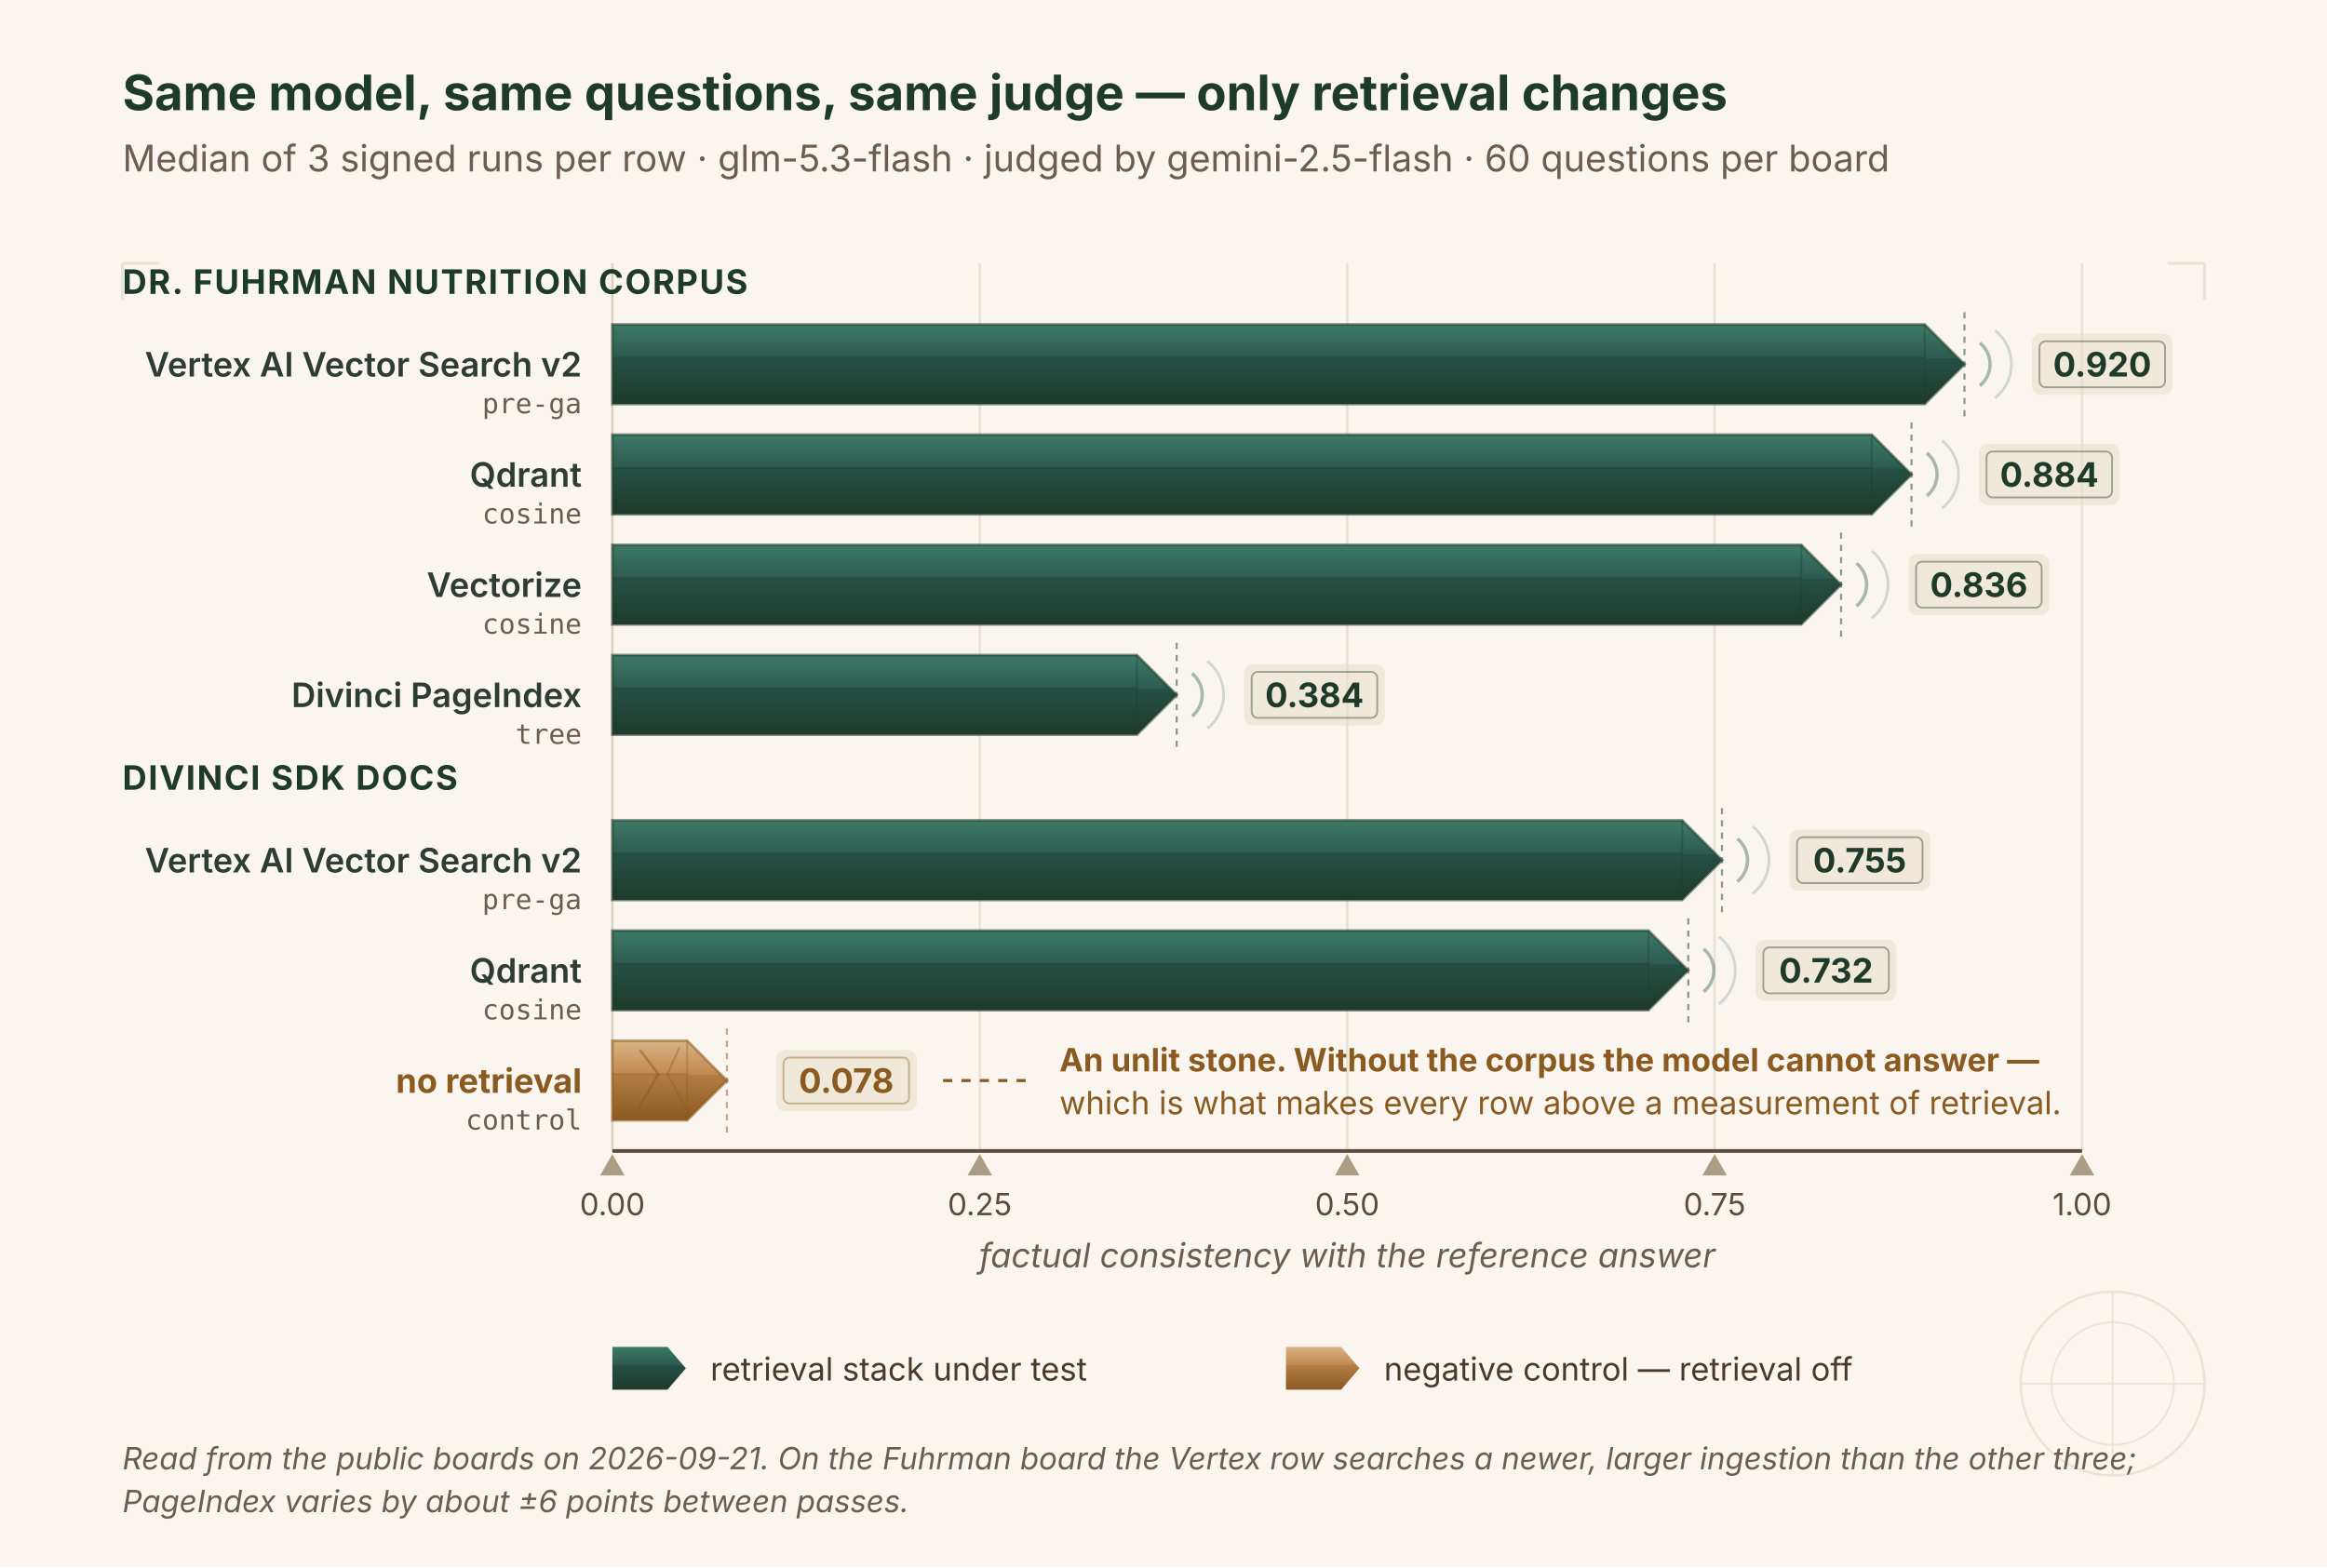
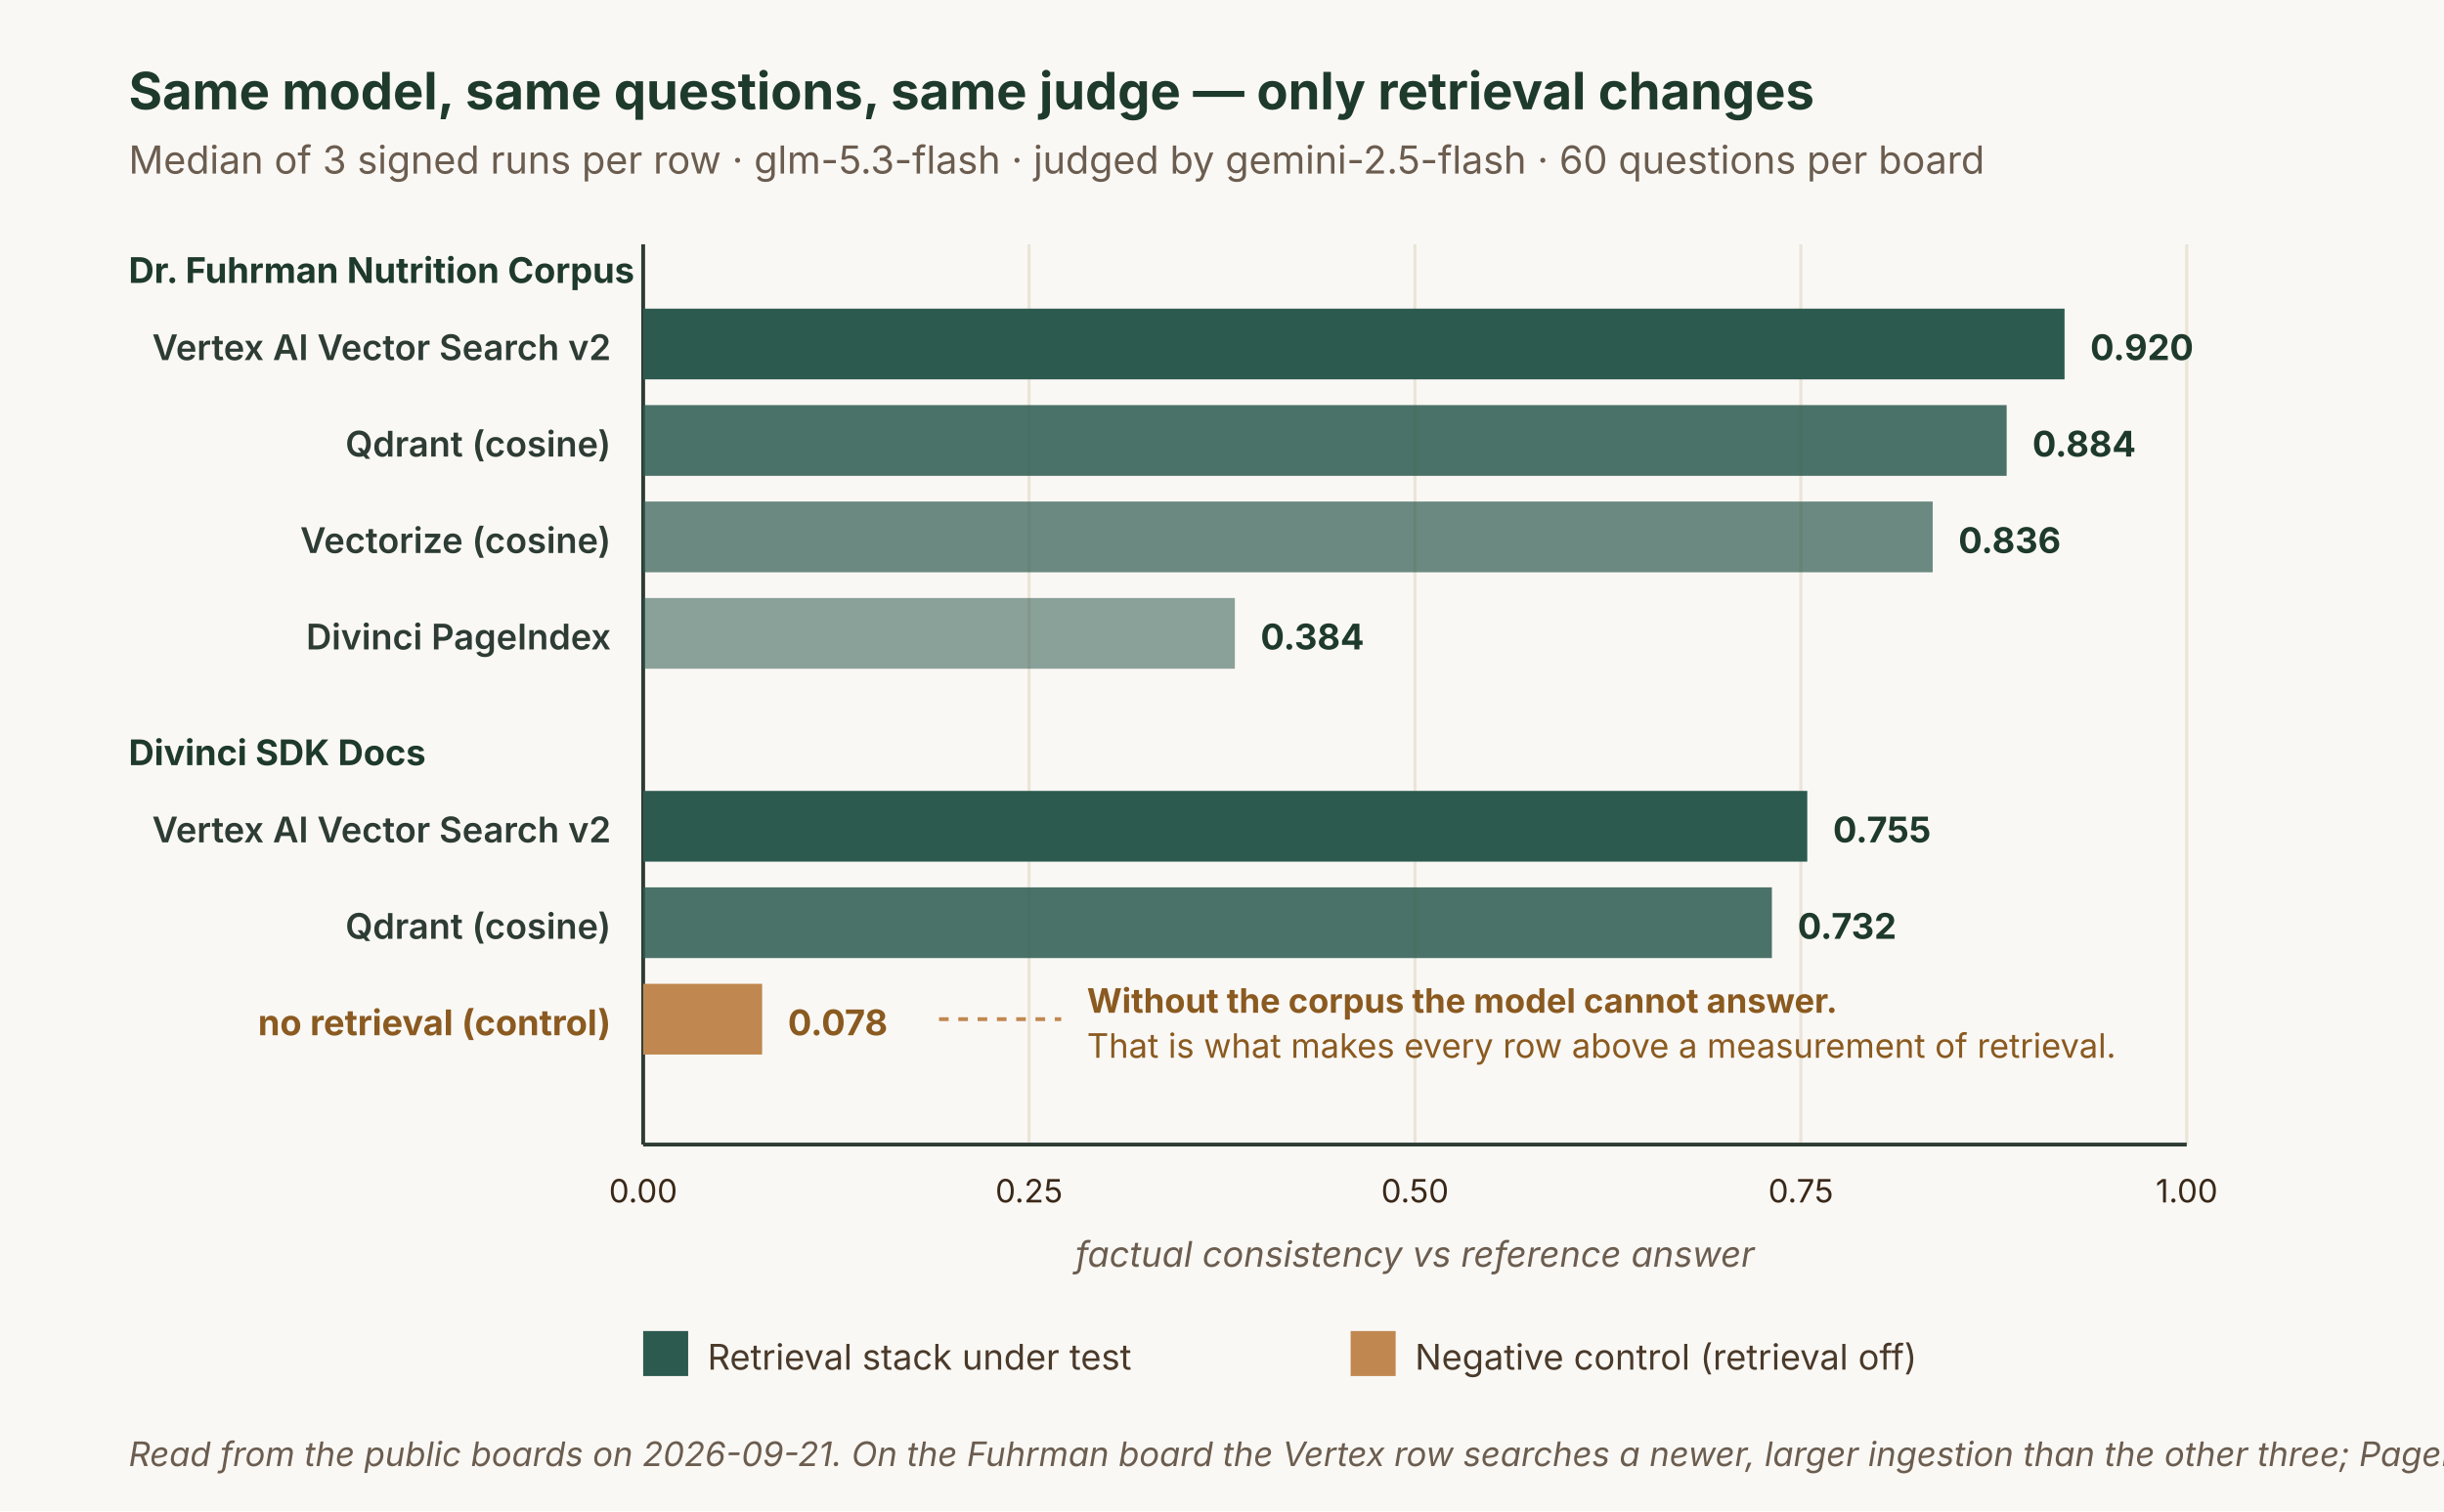
- <svg xmlns="http://www.w3.org/2000/svg" viewBox="0 0 760 512" font-family="'DM Sans', -apple-system, sans-serif" role="img" aria-label="Seven retrieval rows drawn as cut crystal prisms on a parchment field, across two TrustBench boards with the answering model held fixed. Dr. Fuhrman Nutrition Corpus: Vertex AI Vector Search v2 0.920, Qdrant 0.884, Vectorize 0.836, Divinci PageIndex 0.384. Divinci SDK Docs: Vertex 0.755, Qdrant 0.732. The final row, no retrieval, is drawn as an unlit fractured amber stone at 0.078. Each crystal terminates in a point whose apex marks the measured value against a dashed datum line.">
-   <defs>
-     <linearGradient id="lit" x1="0" y1="0" x2="0" y2="1">
-       <stop offset="0%" stop-color="#3d7a68" />
-       <stop offset="42%" stop-color="#2d5a4f" />
-       <stop offset="43%" stop-color="#255045" />
-       <stop offset="100%" stop-color="#1e3a2b" />
-     </linearGradient>
-     <linearGradient id="unlit" x1="0" y1="0" x2="0" y2="1">
-       <stop offset="0%" stop-color="#d8b483" />
-       <stop offset="42%" stop-color="#c08850" />
-       <stop offset="43%" stop-color="#b37c45" />
-       <stop offset="100%" stop-color="#8a5a20" />
-     </linearGradient>
-     <filter id="glow" x="-20%" y="-300%" width="140%" height="700%">
-       <feGaussianBlur stdDeviation="1.8" />
-     </filter>
-   </defs>
-   <rect width="760" height="512" fill="#faf6ef" />
-   <g fill="none" stroke="#c4b394" opacity="0.28">
-     <circle cx="690" cy="452" r="30" stroke-width="0.8" />
-     <circle cx="690" cy="452" r="20" stroke-width="0.6" />
-     <line x1="660" y1="452" x2="720" y2="452" stroke-width="0.6" />
-     <line x1="690" y1="422" x2="690" y2="482" stroke-width="0.6" />
-     <path d="M 40 86 L 52 86 M 40 86 L 40 98" stroke-width="1" />
-     <path d="M 720 86 L 708 86 M 720 86 L 720 98" stroke-width="1" />
+ <svg xmlns="http://www.w3.org/2000/svg" viewBox="0 0 760 470" font-family="'DM Sans', -apple-system, sans-serif" role="img" aria-label="Horizontal bar chart of seven retrieval rows across two TrustBench boards, all with the answering model held fixed. Dr. Fuhrman Nutrition Corpus: Vertex AI Vector Search v2 0.920, Qdrant 0.884, Vectorize 0.836, Divinci PageIndex 0.384. Divinci SDK Docs: Vertex AI Vector Search v2 0.755, Qdrant 0.732, and a no-retrieval control at 0.078 shown in amber. The control is annotated as the row that makes the others interpretable.">
+   <rect width="760" height="470" fill="#faf8f5" />
+   <text x="40" y="34" font-size="16" font-weight="700" fill="#1e3a2b">Same model, same questions, same judge — only retrieval changes</text>
+   <text x="40" y="54" font-size="12" fill="#6b5d4f">Median of 3 signed runs per row · glm-5.3-flash · judged by gemini-2.5-flash · 60 questions per board</text>
+   <g stroke="#d4c8b0" stroke-width="1" font-size="10" fill="#3a2818">
+     <line x1="200" y1="76" x2="200" y2="356" stroke="#2d3c34" stroke-width="1.2" />
+     <line x1="320" y1="76" x2="320" y2="356" opacity="0.4" />
+     <line x1="440" y1="76" x2="440" y2="356" opacity="0.4" />
+     <line x1="560" y1="76" x2="560" y2="356" opacity="0.4" />
+     <line x1="680" y1="76" x2="680" y2="356" opacity="0.4" />
+     <line x1="200" y1="356" x2="680" y2="356" stroke="#2d3c34" stroke-width="1.2" />
+     <text stroke="none" x="200" y="374" text-anchor="middle">0.00</text>
+     <text stroke="none" x="320" y="374" text-anchor="middle">0.25</text>
+     <text stroke="none" x="440" y="374" text-anchor="middle">0.50</text>
+     <text stroke="none" x="560" y="374" text-anchor="middle">0.75</text>
+     <text stroke="none" x="680" y="374" text-anchor="middle">1.00</text>
+     <text stroke="none" x="440" y="394" text-anchor="middle" font-size="11" fill="#6b5d4f" font-style="italic">factual consistency vs reference answer</text>
  </g>
-   <text x="40" y="36" font-size="16" font-weight="700" fill="#1e3a2b">Same model, same questions, same judge — only retrieval changes</text>
-   <text x="40" y="56" font-size="12" fill="#6b5d4f">Median of 3 signed runs per row · glm-5.3-flash · judged by gemini-2.5-flash · 60 questions per board</text>
-   <line x1="200.0" y1="86" x2="200.0" y2="376" stroke="#c4b394" stroke-width="0.8" opacity="0.55" />
-   <line x1="320.0" y1="86" x2="320.0" y2="376" stroke="#c4b394" stroke-width="0.8" opacity="0.3" />
-   <line x1="440.0" y1="86" x2="440.0" y2="376" stroke="#c4b394" stroke-width="0.8" opacity="0.3" />
-   <line x1="560.0" y1="86" x2="560.0" y2="376" stroke="#c4b394" stroke-width="0.8" opacity="0.3" />
-   <line x1="680.0" y1="86" x2="680.0" y2="376" stroke="#c4b394" stroke-width="0.8" opacity="0.3" />
-   <line x1="200" y1="376" x2="680" y2="376" stroke="#5c4a3a" stroke-width="1.2" />
-   <polygon points="200.0,377 196.0,384 204.0,384" fill="#8b7659" opacity="0.7" />
-   <text x="200.0" y="397" text-anchor="middle" font-size="10" fill="#5c4a3a">0.00</text>
-   <polygon points="320.0,377 316.0,384 324.0,384" fill="#8b7659" opacity="0.7" />
-   <text x="320.0" y="397" text-anchor="middle" font-size="10" fill="#5c4a3a">0.25</text>
-   <polygon points="440.0,377 436.0,384 444.0,384" fill="#8b7659" opacity="0.7" />
-   <text x="440.0" y="397" text-anchor="middle" font-size="10" fill="#5c4a3a">0.50</text>
-   <polygon points="560.0,377 556.0,384 564.0,384" fill="#8b7659" opacity="0.7" />
-   <text x="560.0" y="397" text-anchor="middle" font-size="10" fill="#5c4a3a">0.75</text>
-   <polygon points="680.0,377 676.0,384 684.0,384" fill="#8b7659" opacity="0.7" />
-   <text x="680.0" y="397" text-anchor="middle" font-size="10" fill="#5c4a3a">1.00</text>
-   <text x="440" y="414" text-anchor="middle" font-size="11" fill="#6b5d4f" font-style="italic">factual consistency with the reference answer</text>
-   <text x="40" y="96" font-size="11" font-weight="700" fill="#1e3a2b" letter-spacing="0.5">DR. FUHRMAN NUTRITION CORPUS</text>
-   <text x="40" y="258" font-size="11" font-weight="700" fill="#1e3a2b" letter-spacing="0.5">DIVINCI SDK DOCS</text>
-   <g>
-     <polygon points="200.0,106 628.6,106 641.6,119.0 628.6,132.0 200.0,132.0" fill="url(#lit)" />
-     <polygon points="200.0,106 628.6,106 641.6,119.0 628.6,132.0 200.0,132.0" fill="none" stroke="#1e3a2b" stroke-width="0.9" opacity="0.55" />
-     <line x1="200.0" y1="116.9" x2="628.6" y2="116.9" stroke="#1e3a2b" stroke-width="0.7" opacity="0.35" />
-     <line x1="628.6" y1="106" x2="628.6" y2="132.0" stroke="#1e3a2b" stroke-width="0.7" opacity="0.3" />
-     <line x1="207.0" y1="116.9" x2="624.6" y2="116.9" stroke="#e8ddc7" stroke-width="1.6" opacity="0.5" filter="url(#glow)" />
-     <path d="M 646.6 112.0 A 9 9 0 0 1 646.6 126.0" fill="none" stroke="#2d5a4f" stroke-width="1.1" opacity="0.4" />
-     <path d="M 651.6 108.0 A 14 14 0 0 1 651.6 130.0" fill="none" stroke="#2d5a4f" stroke-width="0.9" opacity="0.2" />
-     <line x1="641.6" y1="102" x2="641.6" y2="136.0" stroke="#1e3a2b" stroke-width="0.7" opacity="0.5" stroke-dasharray="2 2" />
-     <text x="190" y="123.0" text-anchor="end" font-size="11" font-weight="600" fill="#2d3c34">Vertex AI Vector Search v2</text>
-     <text x="190" y="135.0" text-anchor="end" font-size="9" fill="#6b5d4f" font-family="ui-monospace, monospace">pre-ga</text>
-     <rect x="663.6" y="109.0" width="46" height="20" rx="3" fill="#e8ddc7" opacity="0.55" />
-     <rect x="666.1" y="111.5" width="41" height="15" rx="2" fill="none" stroke="#1e3a2b" stroke-width="0.6" opacity="0.4" />
-     <text x="686.6" y="123.0" text-anchor="middle" font-size="11" font-weight="700" fill="#1e3a2b">0.920</text>
+   <g font-size="11">
+     <text x="40" y="88" font-size="11" font-weight="700" fill="#1e3a2b">Dr. Fuhrman Nutrition Corpus</text>
+     <text x="190" y="112" text-anchor="end" fill="#2d3c34" font-weight="600">Vertex AI Vector Search v2</text>
+     <rect x="200" y="96" width="442" height="22" fill="#2d5a4f" />
+     <text x="650" y="112" fill="#1e3a2b" font-weight="700">0.920</text>
+     <text x="190" y="142" text-anchor="end" fill="#2d3c34" font-weight="600">Qdrant (cosine)</text>
+     <rect x="200" y="126" width="424" height="22" fill="#2d5a4f" opacity="0.85" />
+     <text x="632" y="142" fill="#1e3a2b" font-weight="700">0.884</text>
+     <text x="190" y="172" text-anchor="end" fill="#2d3c34" font-weight="600">Vectorize (cosine)</text>
+     <rect x="200" y="156" width="401" height="22" fill="#2d5a4f" opacity="0.7" />
+     <text x="609" y="172" fill="#1e3a2b" font-weight="700">0.836</text>
+     <text x="190" y="202" text-anchor="end" fill="#2d3c34" font-weight="600">Divinci PageIndex</text>
+     <rect x="200" y="186" width="184" height="22" fill="#2d5a4f" opacity="0.55" />
+     <text x="392" y="202" fill="#1e3a2b" font-weight="700">0.384</text>
+     <text x="40" y="238" font-size="11" font-weight="700" fill="#1e3a2b">Divinci SDK Docs</text>
+     <text x="190" y="262" text-anchor="end" fill="#2d3c34" font-weight="600">Vertex AI Vector Search v2</text>
+     <rect x="200" y="246" width="362" height="22" fill="#2d5a4f" />
+     <text x="570" y="262" fill="#1e3a2b" font-weight="700">0.755</text>
+     <text x="190" y="292" text-anchor="end" fill="#2d3c34" font-weight="600">Qdrant (cosine)</text>
+     <rect x="200" y="276" width="351" height="22" fill="#2d5a4f" opacity="0.85" />
+     <text x="559" y="292" fill="#1e3a2b" font-weight="700">0.732</text>
+     <text x="190" y="322" text-anchor="end" fill="#8a5a20" font-weight="700">no retrieval (control)</text>
+     <rect x="200" y="306" width="37" height="22" fill="#c08850" />
+     <text x="245" y="322" fill="#8a5a20" font-weight="700">0.078</text>
  </g>
  <g>
-     <polygon points="200.0,142 611.32,142 624.32,155.0 611.32,168.0 200.0,168.0" fill="url(#lit)" />
-     <polygon points="200.0,142 611.32,142 624.32,155.0 611.32,168.0 200.0,168.0" fill="none" stroke="#1e3a2b" stroke-width="0.9" opacity="0.55" />
-     <line x1="200.0" y1="152.9" x2="611.3" y2="152.9" stroke="#1e3a2b" stroke-width="0.7" opacity="0.35" />
-     <line x1="611.3" y1="142" x2="611.3" y2="168.0" stroke="#1e3a2b" stroke-width="0.7" opacity="0.3" />
-     <line x1="207.0" y1="152.9" x2="607.3" y2="152.9" stroke="#e8ddc7" stroke-width="1.6" opacity="0.5" filter="url(#glow)" />
-     <path d="M 629.3 148.0 A 9 9 0 0 1 629.3 162.0" fill="none" stroke="#2d5a4f" stroke-width="1.1" opacity="0.4" />
-     <path d="M 634.3 144.0 A 14 14 0 0 1 634.3 166.0" fill="none" stroke="#2d5a4f" stroke-width="0.9" opacity="0.2" />
-     <line x1="624.3" y1="138" x2="624.3" y2="172.0" stroke="#1e3a2b" stroke-width="0.7" opacity="0.5" stroke-dasharray="2 2" />
-     <text x="190" y="159.0" text-anchor="end" font-size="11" font-weight="600" fill="#2d3c34">Qdrant</text>
-     <text x="190" y="171.0" text-anchor="end" font-size="9" fill="#6b5d4f" font-family="ui-monospace, monospace">cosine</text>
-     <rect x="646.3" y="145.0" width="46" height="20" rx="3" fill="#e8ddc7" opacity="0.55" />
-     <rect x="648.8" y="147.5" width="41" height="15" rx="2" fill="none" stroke="#1e3a2b" stroke-width="0.6" opacity="0.4" />
-     <text x="669.3" y="159.0" text-anchor="middle" font-size="11" font-weight="700" fill="#1e3a2b">0.884</text>
+     <line x1="292" y1="317" x2="330" y2="317" stroke="#c08850" stroke-width="1.2" stroke-dasharray="3 3" />
+     <text x="338" y="315" font-size="10.5" fill="#8a5a20" font-weight="700">Without the corpus the model cannot answer.</text>
+     <text x="338" y="329" font-size="10.5" fill="#8a5a20">That is what makes every row above a measurement of retrieval.</text>
  </g>
-   <g>
-     <polygon points="200.0,178 588.28,178 601.28,191.0 588.28,204.0 200.0,204.0" fill="url(#lit)" />
-     <polygon points="200.0,178 588.28,178 601.28,191.0 588.28,204.0 200.0,204.0" fill="none" stroke="#1e3a2b" stroke-width="0.9" opacity="0.55" />
-     <line x1="200.0" y1="188.9" x2="588.3" y2="188.9" stroke="#1e3a2b" stroke-width="0.7" opacity="0.35" />
-     <line x1="588.3" y1="178" x2="588.3" y2="204.0" stroke="#1e3a2b" stroke-width="0.7" opacity="0.3" />
-     <line x1="207.0" y1="188.9" x2="584.3" y2="188.9" stroke="#e8ddc7" stroke-width="1.6" opacity="0.5" filter="url(#glow)" />
-     <path d="M 606.3 184.0 A 9 9 0 0 1 606.3 198.0" fill="none" stroke="#2d5a4f" stroke-width="1.1" opacity="0.4" />
-     <path d="M 611.3 180.0 A 14 14 0 0 1 611.3 202.0" fill="none" stroke="#2d5a4f" stroke-width="0.9" opacity="0.2" />
-     <line x1="601.3" y1="174" x2="601.3" y2="208.0" stroke="#1e3a2b" stroke-width="0.7" opacity="0.5" stroke-dasharray="2 2" />
-     <text x="190" y="195.0" text-anchor="end" font-size="11" font-weight="600" fill="#2d3c34">Vectorize</text>
-     <text x="190" y="207.0" text-anchor="end" font-size="9" fill="#6b5d4f" font-family="ui-monospace, monospace">cosine</text>
-     <rect x="623.3" y="181.0" width="46" height="20" rx="3" fill="#e8ddc7" opacity="0.55" />
-     <rect x="625.8" y="183.5" width="41" height="15" rx="2" fill="none" stroke="#1e3a2b" stroke-width="0.6" opacity="0.4" />
-     <text x="646.3" y="195.0" text-anchor="middle" font-size="11" font-weight="700" fill="#1e3a2b">0.836</text>
+   <g font-size="11" fill="#4a3a2a">
+     <rect x="200" y="414" width="14" height="14" fill="#2d5a4f" />
+     <text x="220" y="426">Retrieval stack under test</text>
+     <rect x="420" y="414" width="14" height="14" fill="#c08850" />
+     <text x="440" y="426">Negative control (retrieval off)</text>
  </g>
-   <g>
-     <polygon points="200.0,214 371.32,214 384.32,227.0 371.32,240.0 200.0,240.0" fill="url(#lit)" />
-     <polygon points="200.0,214 371.32,214 384.32,227.0 371.32,240.0 200.0,240.0" fill="none" stroke="#1e3a2b" stroke-width="0.9" opacity="0.55" />
-     <line x1="200.0" y1="224.9" x2="371.3" y2="224.9" stroke="#1e3a2b" stroke-width="0.7" opacity="0.35" />
-     <line x1="371.3" y1="214" x2="371.3" y2="240.0" stroke="#1e3a2b" stroke-width="0.7" opacity="0.3" />
-     <line x1="207.0" y1="224.9" x2="367.3" y2="224.9" stroke="#e8ddc7" stroke-width="1.6" opacity="0.5" filter="url(#glow)" />
-     <path d="M 389.3 220.0 A 9 9 0 0 1 389.3 234.0" fill="none" stroke="#2d5a4f" stroke-width="1.1" opacity="0.4" />
-     <path d="M 394.3 216.0 A 14 14 0 0 1 394.3 238.0" fill="none" stroke="#2d5a4f" stroke-width="0.9" opacity="0.2" />
-     <line x1="384.3" y1="210" x2="384.3" y2="244.0" stroke="#1e3a2b" stroke-width="0.7" opacity="0.5" stroke-dasharray="2 2" />
-     <text x="190" y="231.0" text-anchor="end" font-size="11" font-weight="600" fill="#2d3c34">Divinci PageIndex</text>
-     <text x="190" y="243.0" text-anchor="end" font-size="9" fill="#6b5d4f" font-family="ui-monospace, monospace">tree</text>
-     <rect x="406.3" y="217.0" width="46" height="20" rx="3" fill="#e8ddc7" opacity="0.55" />
-     <rect x="408.8" y="219.5" width="41" height="15" rx="2" fill="none" stroke="#1e3a2b" stroke-width="0.6" opacity="0.4" />
-     <text x="429.3" y="231.0" text-anchor="middle" font-size="11" font-weight="700" fill="#1e3a2b">0.384</text>
-   </g>
-   <g>
-     <polygon points="200.0,268 549.4,268 562.4,281.0 549.4,294.0 200.0,294.0" fill="url(#lit)" />
-     <polygon points="200.0,268 549.4,268 562.4,281.0 549.4,294.0 200.0,294.0" fill="none" stroke="#1e3a2b" stroke-width="0.9" opacity="0.55" />
-     <line x1="200.0" y1="278.9" x2="549.4" y2="278.9" stroke="#1e3a2b" stroke-width="0.7" opacity="0.35" />
-     <line x1="549.4" y1="268" x2="549.4" y2="294.0" stroke="#1e3a2b" stroke-width="0.7" opacity="0.3" />
-     <line x1="207.0" y1="278.9" x2="545.4" y2="278.9" stroke="#e8ddc7" stroke-width="1.6" opacity="0.5" filter="url(#glow)" />
-     <path d="M 567.4 274.0 A 9 9 0 0 1 567.4 288.0" fill="none" stroke="#2d5a4f" stroke-width="1.1" opacity="0.4" />
-     <path d="M 572.4 270.0 A 14 14 0 0 1 572.4 292.0" fill="none" stroke="#2d5a4f" stroke-width="0.9" opacity="0.2" />
-     <line x1="562.4" y1="264" x2="562.4" y2="298.0" stroke="#1e3a2b" stroke-width="0.7" opacity="0.5" stroke-dasharray="2 2" />
-     <text x="190" y="285.0" text-anchor="end" font-size="11" font-weight="600" fill="#2d3c34">Vertex AI Vector Search v2</text>
-     <text x="190" y="297.0" text-anchor="end" font-size="9" fill="#6b5d4f" font-family="ui-monospace, monospace">pre-ga</text>
-     <rect x="584.4" y="271.0" width="46" height="20" rx="3" fill="#e8ddc7" opacity="0.55" />
-     <rect x="586.9" y="273.5" width="41" height="15" rx="2" fill="none" stroke="#1e3a2b" stroke-width="0.6" opacity="0.4" />
-     <text x="607.4" y="285.0" text-anchor="middle" font-size="11" font-weight="700" fill="#1e3a2b">0.755</text>
-   </g>
-   <g>
-     <polygon points="200.0,304 538.36,304 551.36,317.0 538.36,330.0 200.0,330.0" fill="url(#lit)" />
-     <polygon points="200.0,304 538.36,304 551.36,317.0 538.36,330.0 200.0,330.0" fill="none" stroke="#1e3a2b" stroke-width="0.9" opacity="0.55" />
-     <line x1="200.0" y1="314.9" x2="538.4" y2="314.9" stroke="#1e3a2b" stroke-width="0.7" opacity="0.35" />
-     <line x1="538.4" y1="304" x2="538.4" y2="330.0" stroke="#1e3a2b" stroke-width="0.7" opacity="0.3" />
-     <line x1="207.0" y1="314.9" x2="534.4" y2="314.9" stroke="#e8ddc7" stroke-width="1.6" opacity="0.5" filter="url(#glow)" />
-     <path d="M 556.4 310.0 A 9 9 0 0 1 556.4 324.0" fill="none" stroke="#2d5a4f" stroke-width="1.1" opacity="0.4" />
-     <path d="M 561.4 306.0 A 14 14 0 0 1 561.4 328.0" fill="none" stroke="#2d5a4f" stroke-width="0.9" opacity="0.2" />
-     <line x1="551.4" y1="300" x2="551.4" y2="334.0" stroke="#1e3a2b" stroke-width="0.7" opacity="0.5" stroke-dasharray="2 2" />
-     <text x="190" y="321.0" text-anchor="end" font-size="11" font-weight="600" fill="#2d3c34">Qdrant</text>
-     <text x="190" y="333.0" text-anchor="end" font-size="9" fill="#6b5d4f" font-family="ui-monospace, monospace">cosine</text>
-     <rect x="573.4" y="307.0" width="46" height="20" rx="3" fill="#e8ddc7" opacity="0.55" />
-     <rect x="575.9" y="309.5" width="41" height="15" rx="2" fill="none" stroke="#1e3a2b" stroke-width="0.6" opacity="0.4" />
-     <text x="596.4" y="321.0" text-anchor="middle" font-size="11" font-weight="700" fill="#1e3a2b">0.732</text>
-   </g>
-   <g>
-     <polygon points="200.0,340 224.44,340 237.44,353.0 224.44,366.0 200.0,366.0" fill="url(#unlit)" />
-     <polygon points="200.0,340 224.44,340 237.44,353.0 224.44,366.0 200.0,366.0" fill="none" stroke="#8a5a20" stroke-width="0.9" opacity="0.55" />
-     <line x1="200.0" y1="350.9" x2="224.4" y2="350.9" stroke="#8a5a20" stroke-width="0.7" opacity="0.35" />
-     <line x1="224.4" y1="340" x2="224.4" y2="366.0" stroke="#8a5a20" stroke-width="0.7" opacity="0.3" />
-     <polyline points="209.0,343 215.0,350.9 208.0,363.0" fill="none" stroke="#8a5a20" stroke-width="0.8" opacity="0.5" />
-     <polyline points="222.0,342 218.0,350.9 225.0,364.0" fill="none" stroke="#8a5a20" stroke-width="0.7" opacity="0.35" />
-     <line x1="237.4" y1="336" x2="237.4" y2="370.0" stroke="#8a5a20" stroke-width="0.7" opacity="0.5" stroke-dasharray="2 2" />
-     <text x="190" y="357.0" text-anchor="end" font-size="11" font-weight="700" fill="#8a5a20">no retrieval</text>
-     <text x="190" y="369.0" text-anchor="end" font-size="9" fill="#6b5d4f" font-family="ui-monospace, monospace">control</text>
-     <rect x="253.4" y="343.0" width="46" height="20" rx="3" fill="#e8ddc7" opacity="0.55" />
-     <rect x="255.9" y="345.5" width="41" height="15" rx="2" fill="none" stroke="#8a5a20" stroke-width="0.6" opacity="0.4" />
-     <text x="276.4" y="357.0" text-anchor="middle" font-size="11" font-weight="700" fill="#8a5a20">0.078</text>
-   </g>
-   <g>
-     <line x1="308" y1="353" x2="338" y2="353" stroke="#8a5a20" stroke-width="1" stroke-dasharray="3 3" />
-     <text x="346" y="350" font-size="10.5" fill="#8a5a20" font-weight="700">An unlit stone. Without the corpus the model cannot answer —</text>
-     <text x="346" y="364" font-size="10.5" fill="#8a5a20">which is what makes every row above a measurement of retrieval.</text>
-   </g>
-   <g font-size="10.5" fill="#4a3a2a">
-     <polygon points="200,440 218,440 224,447 218,454 200,454" fill="url(#lit)" />
-     <text x="232" y="451">retrieval stack under test</text>
-     <polygon points="420,440 438,440 444,447 438,454 420,454" fill="url(#unlit)" />
-     <text x="452" y="451">negative control — retrieval off</text>
-   </g>
-   <text x="40" y="480" font-size="10" fill="#6b5d4f" font-style="italic">Read from the public boards on 2026-09-21. On the Fuhrman board the Vertex row searches a newer, larger ingestion than the other three;</text>
-   <text x="40" y="494" font-size="10" fill="#6b5d4f" font-style="italic">PageIndex varies by about ±6 points between passes.</text>
+   <text x="40" y="456" font-size="10.5" fill="#6b5d4f" font-style="italic">Read from the public boards on 2026-09-21. On the Fuhrman board the Vertex row searches a newer, larger ingestion than the other three; PageIndex varies by about ±6 points between passes.</text>
</svg>
